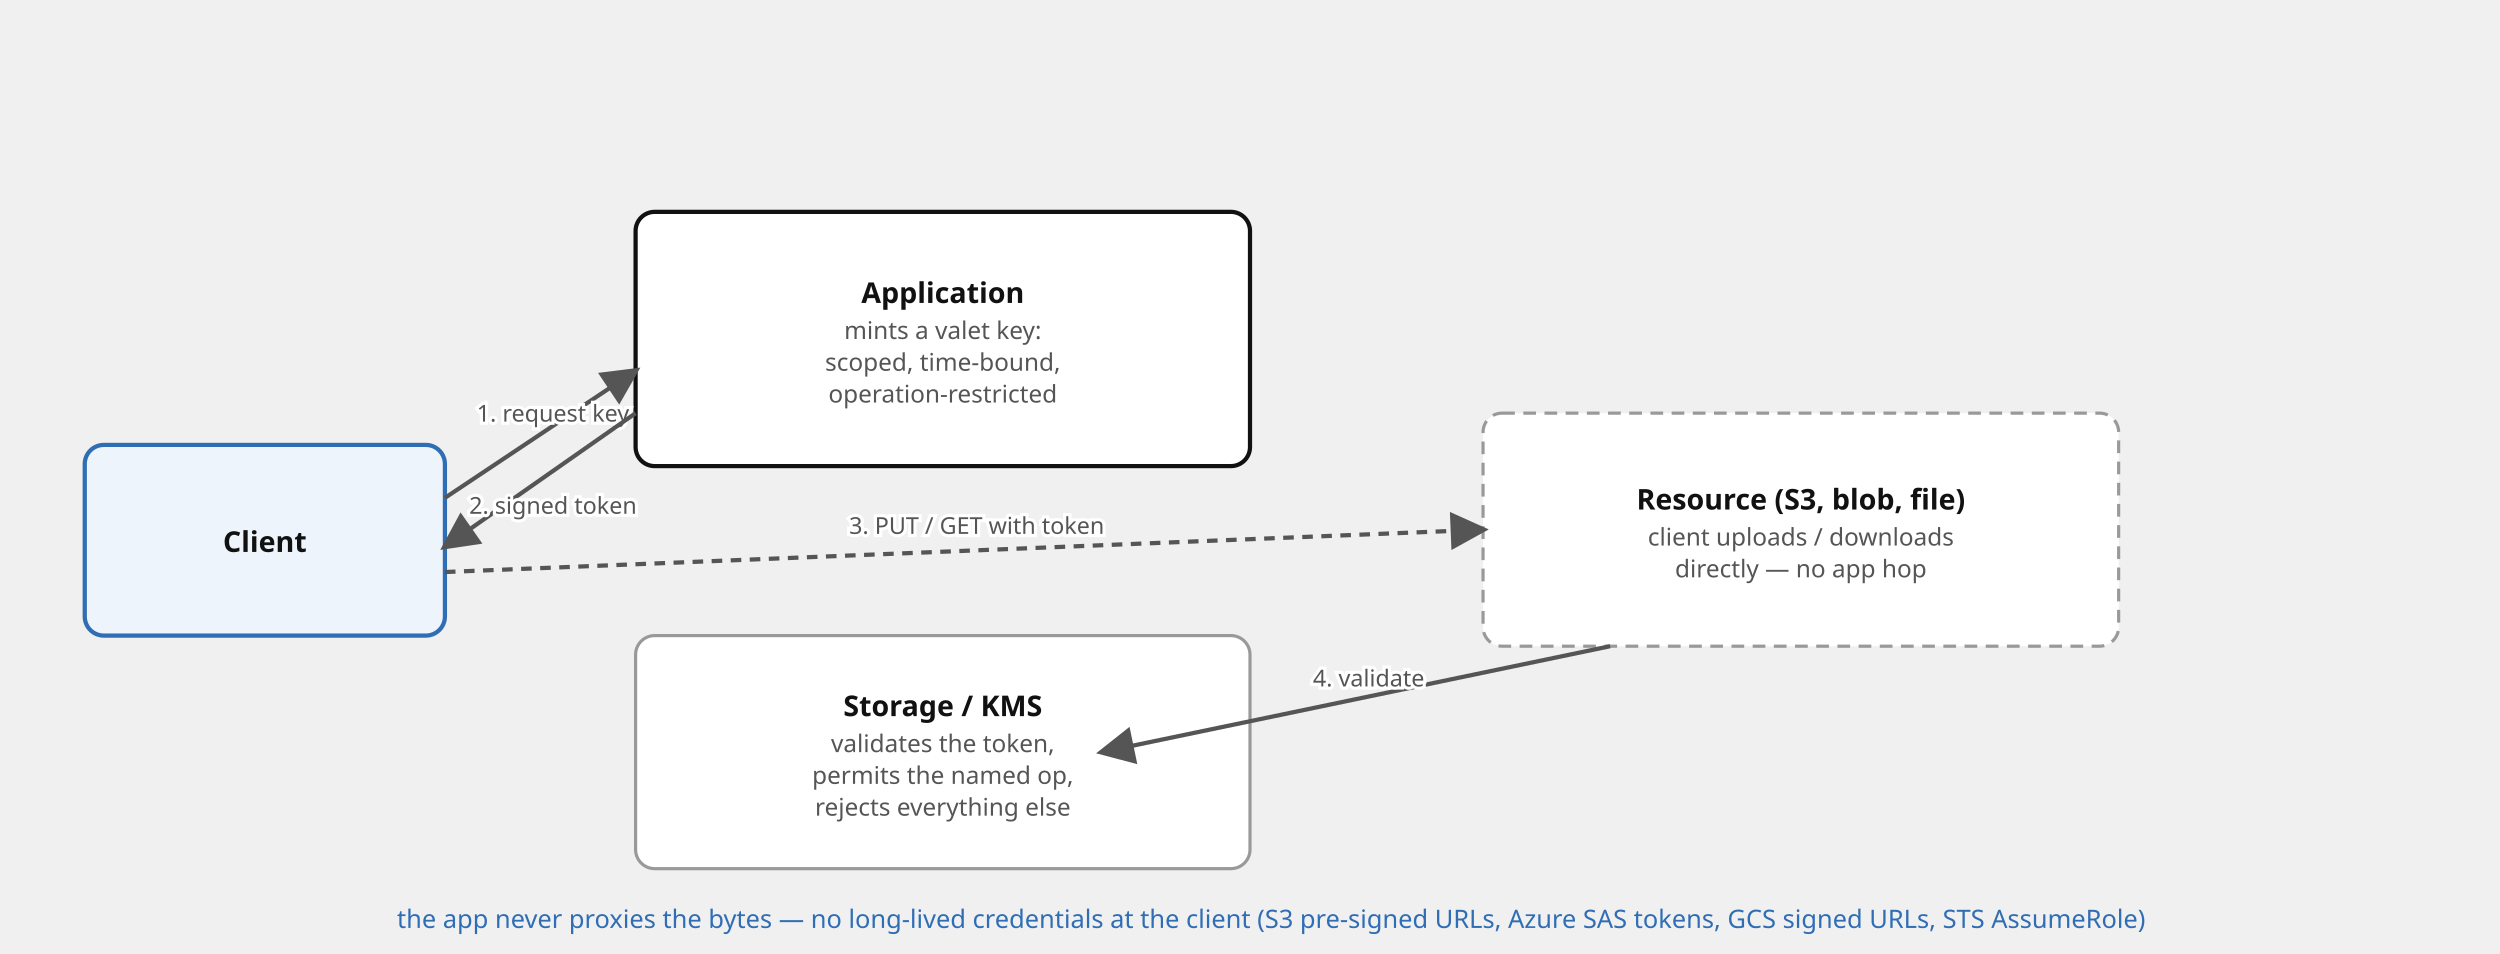
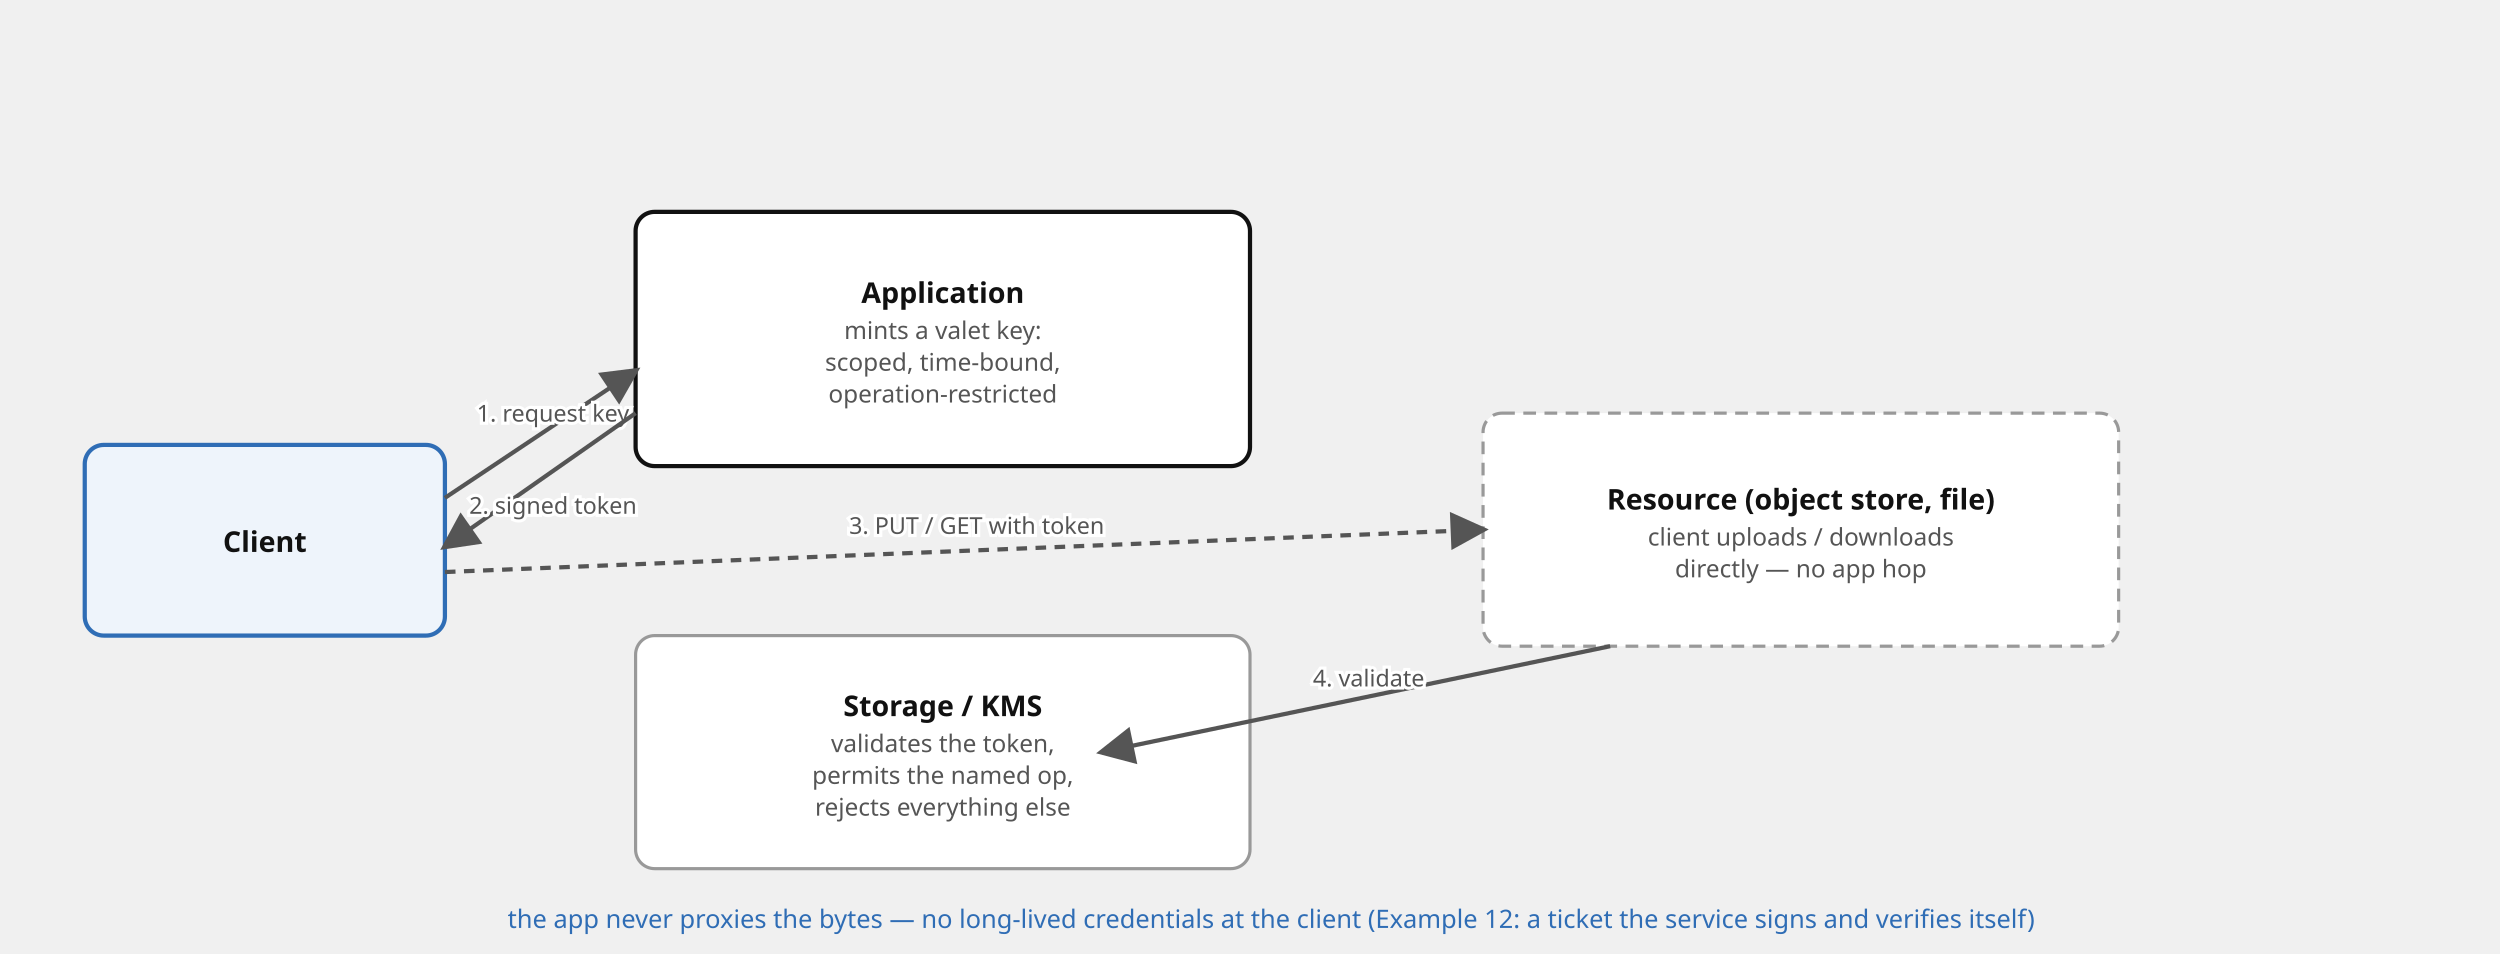
<svg xmlns="http://www.w3.org/2000/svg" viewBox="0 0 1180 450" font-family="'Red Hat Text', system-ui, sans-serif" role="img">
  <defs>
    <marker id="a" viewBox="0 0 10 10" refX="8.5" refY="5" markerWidth="9" markerHeight="9" orient="auto-start-reverse">
      <path d="M0,0 L10,5 L0,10 z" fill="#555" />
    </marker>
    <marker id="am" viewBox="0 0 10 10" refX="8.5" refY="5" markerWidth="9" markerHeight="9" orient="auto-start-reverse">
      <path d="M0,0 L10,5 L0,10 z" fill="#b8650a" />
    </marker>
  </defs>
  <rect x="40" y="210" width="170" height="90" rx="9" fill="#eef4fb" stroke="#2f6db5" stroke-width="2" />
  <text x="125.0" y="260.5" font-size="13.5" font-weight="700" fill="#111111" text-anchor="middle">Client</text>
  <rect x="300" y="100" width="290" height="120" rx="9" fill="#ffffff" stroke="#111111" stroke-width="2" />
  <text x="445.0" y="143.0" font-size="13.5" font-weight="700" fill="#111111" text-anchor="middle">Application</text>
  <text x="445.0" y="160.0" font-size="11.5" fill="#555555" text-anchor="middle">mints a valet key:</text>
  <text x="445.0" y="175.0" font-size="11.5" fill="#555555" text-anchor="middle">scoped, time-bound,</text>
  <text x="445.0" y="190.0" font-size="11.5" fill="#555555" text-anchor="middle">operation-restricted</text>
  <rect x="700" y="195" width="300" height="110" rx="9" fill="#ffffff" stroke="#999999" stroke-width="1.5" stroke-dasharray="6 4" />
-   <text x="850.0" y="240.5" font-size="13.5" font-weight="700" fill="#111111" text-anchor="middle">Resource (S3, blob, file)</text>
+   <text x="850.0" y="240.5" font-size="13.5" font-weight="700" fill="#111111" text-anchor="middle">Resource (object store, file)</text>
  <text x="850.0" y="257.5" font-size="11.5" fill="#555555" text-anchor="middle">client uploads / downloads</text>
  <text x="850.0" y="272.5" font-size="11.5" fill="#555555" text-anchor="middle">directly — no app hop</text>
  <rect x="300" y="300" width="290" height="110" rx="9" fill="#ffffff" stroke="#999999" stroke-width="1.5" />
  <text x="445.0" y="338.0" font-size="13.5" font-weight="700" fill="#111111" text-anchor="middle">Storage / KMS</text>
  <text x="445.0" y="355.0" font-size="11.5" fill="#555555" text-anchor="middle">validates the token,</text>
  <text x="445.0" y="370.0" font-size="11.5" fill="#555555" text-anchor="middle">permits the named op,</text>
  <text x="445.0" y="385.0" font-size="11.5" fill="#555555" text-anchor="middle">rejects everything else</text>
  <path d="M210,235 L300,175" fill="none" stroke="#555" stroke-width="2" marker-end="url(#a)" />
  <text x="261.0" y="199.0" font-size="11" fill="#ffffff" stroke="#ffffff" stroke-width="3" paint-order="stroke" text-anchor="middle">1. request key</text>
  <text x="261.0" y="199.0" font-size="11" fill="#555" text-anchor="middle">1. request key</text>
  <path d="M300,195 L210,258" fill="none" stroke="#555" stroke-width="2" marker-end="url(#a)" />
  <text x="261.0" y="242.5" font-size="11" fill="#ffffff" stroke="#ffffff" stroke-width="3" paint-order="stroke" text-anchor="middle">2. signed token</text>
  <text x="261.0" y="242.5" font-size="11" fill="#555" text-anchor="middle">2. signed token</text>
  <path d="M210,270 L700,250" fill="none" stroke="#555" stroke-width="2" stroke-dasharray="5 4" marker-end="url(#a)" />
  <text x="461.0" y="252.0" font-size="11" fill="#ffffff" stroke="#ffffff" stroke-width="3" paint-order="stroke" text-anchor="middle">3. PUT / GET with token</text>
  <text x="461.0" y="252.0" font-size="11" fill="#555" text-anchor="middle">3. PUT / GET with token</text>
  <path d="M760,305 L520,355" fill="none" stroke="#555" stroke-width="2" marker-end="url(#a)" />
  <text x="646.0" y="324.0" font-size="11" fill="#ffffff" stroke="#ffffff" stroke-width="3" paint-order="stroke" text-anchor="middle">4. validate</text>
  <text x="646.0" y="324.0" font-size="11" fill="#555" text-anchor="middle">4. validate</text>
-   <text x="600" y="438" font-size="12" fill="#2f6db5" text-anchor="middle">the app never proxies the bytes — no long-lived credentials at the client (S3 pre-signed URLs, Azure SAS tokens, GCS signed URLs, STS AssumeRole)</text>
+   <text x="600" y="438" font-size="12" fill="#2f6db5" text-anchor="middle">the app never proxies the bytes — no long-lived credentials at the client (Example 12: a ticket the service signs and verifies itself)</text>
</svg>
